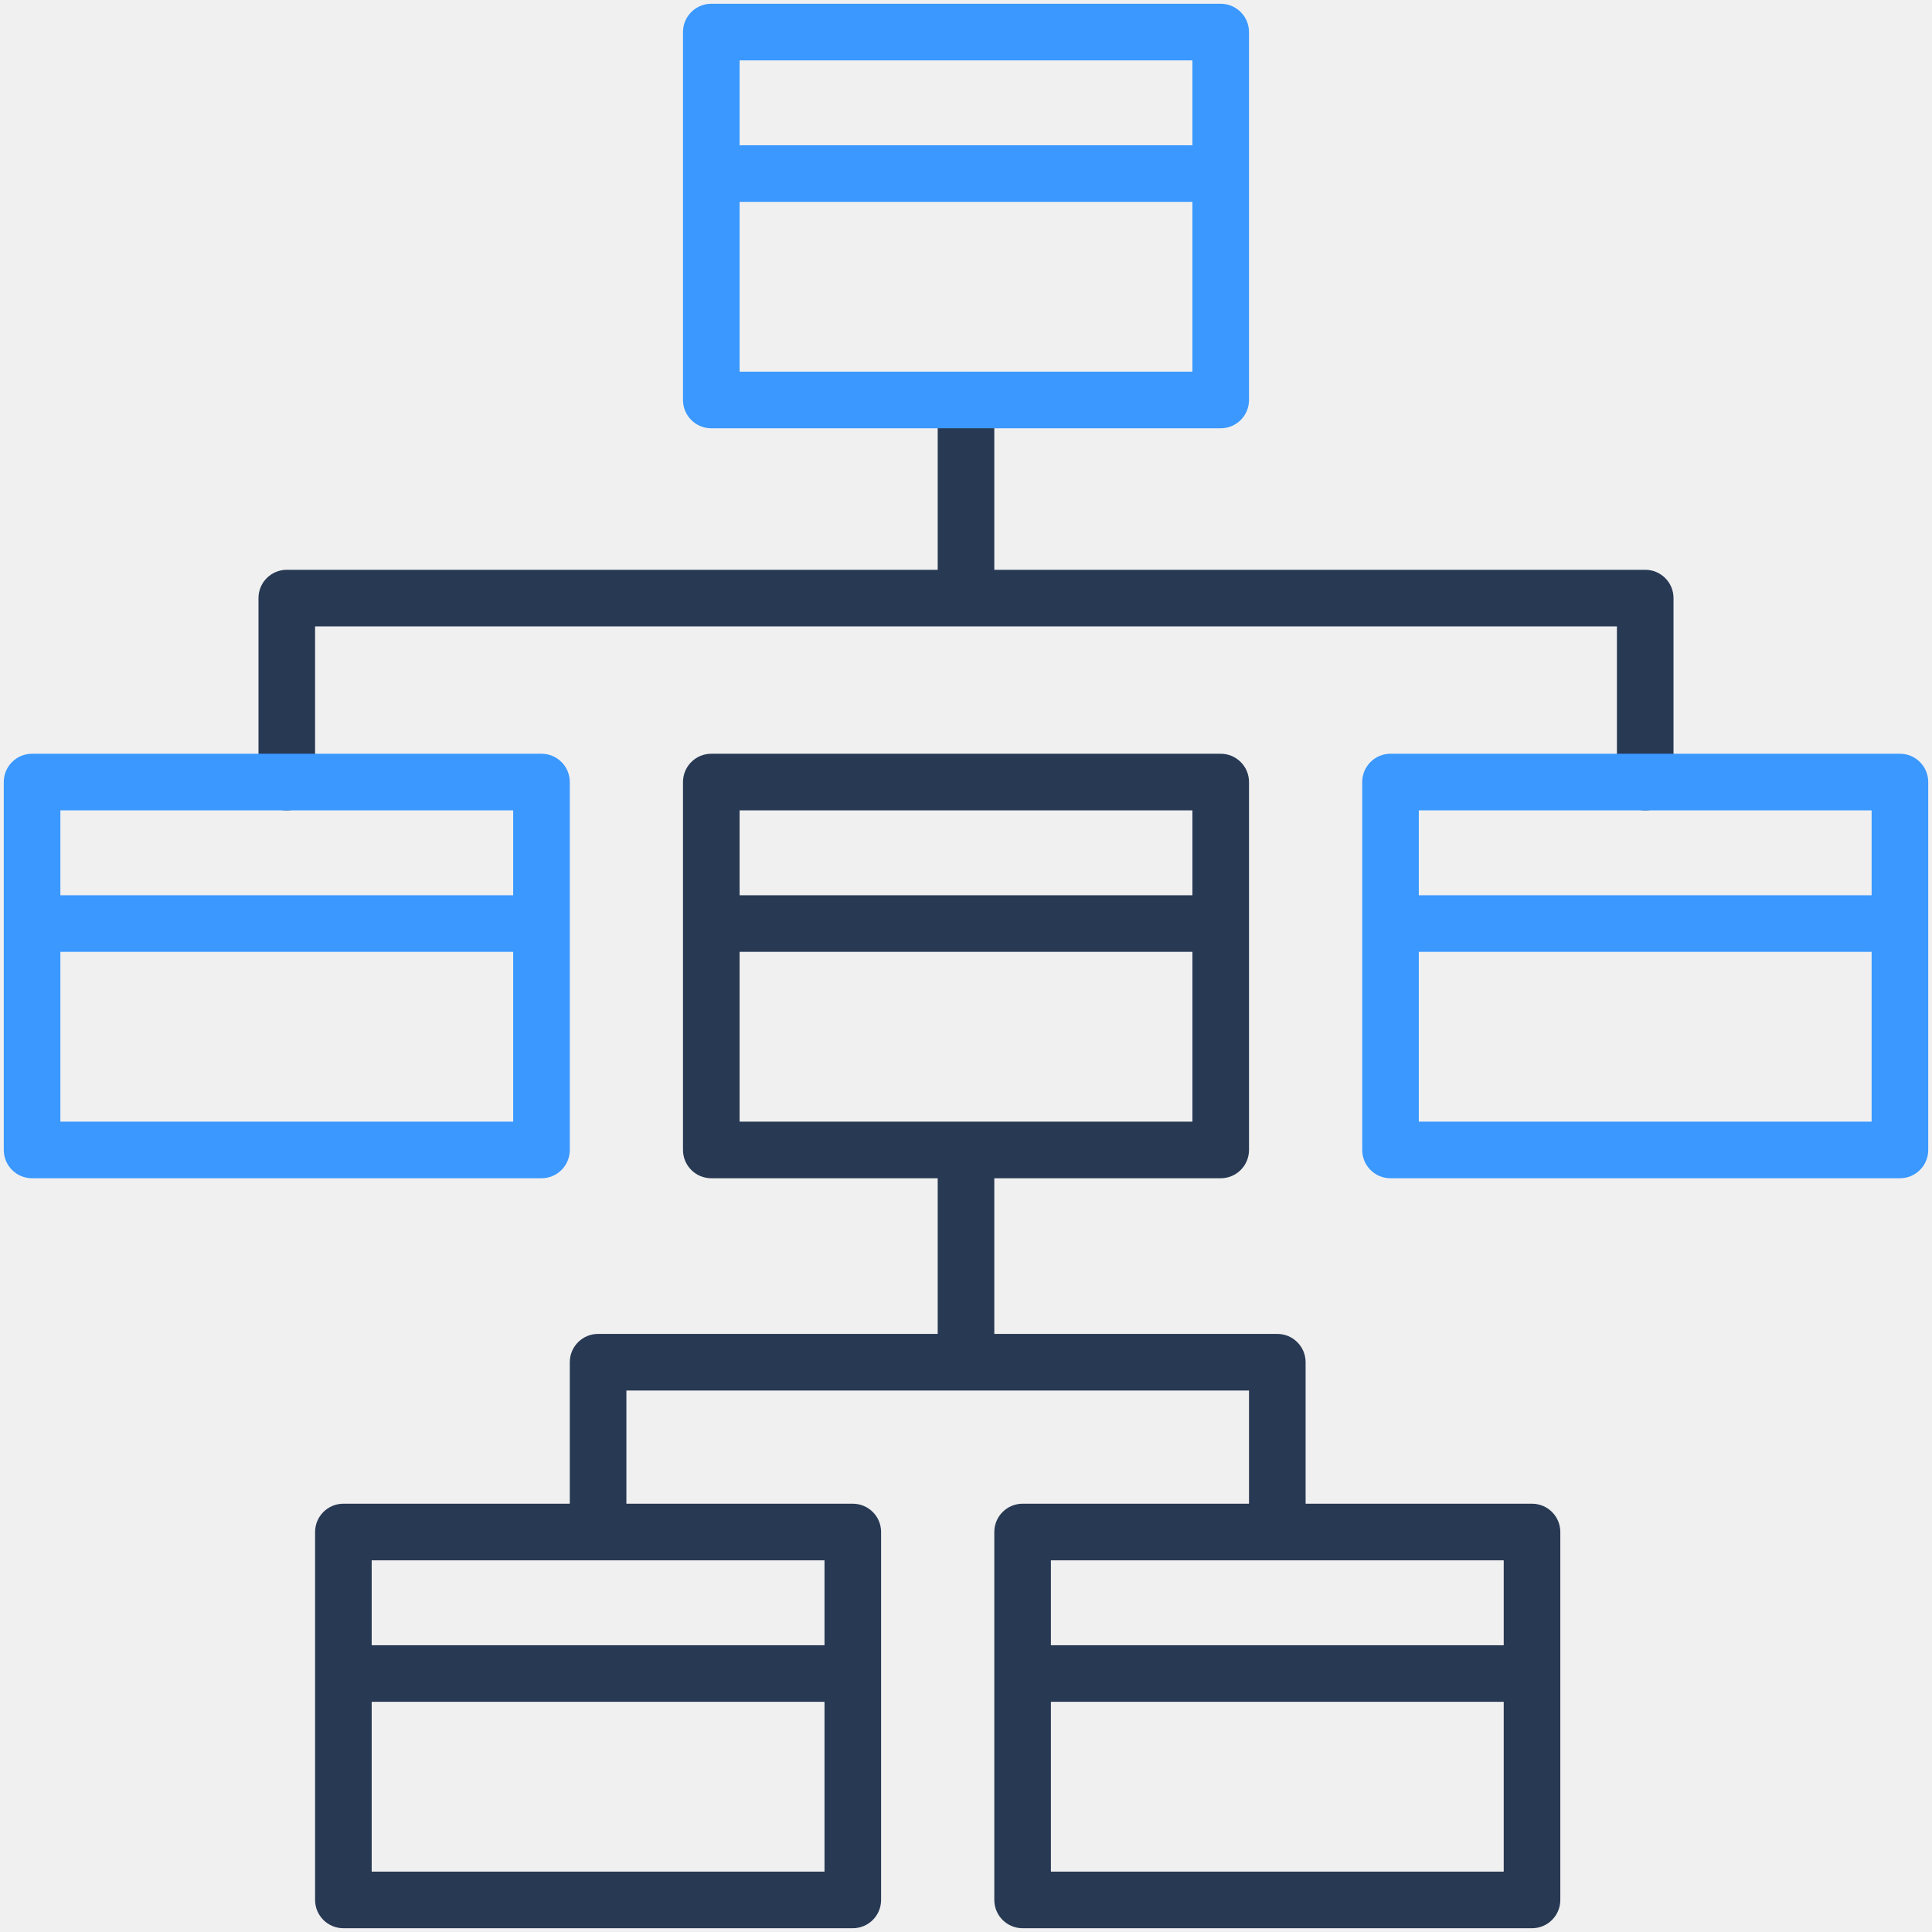
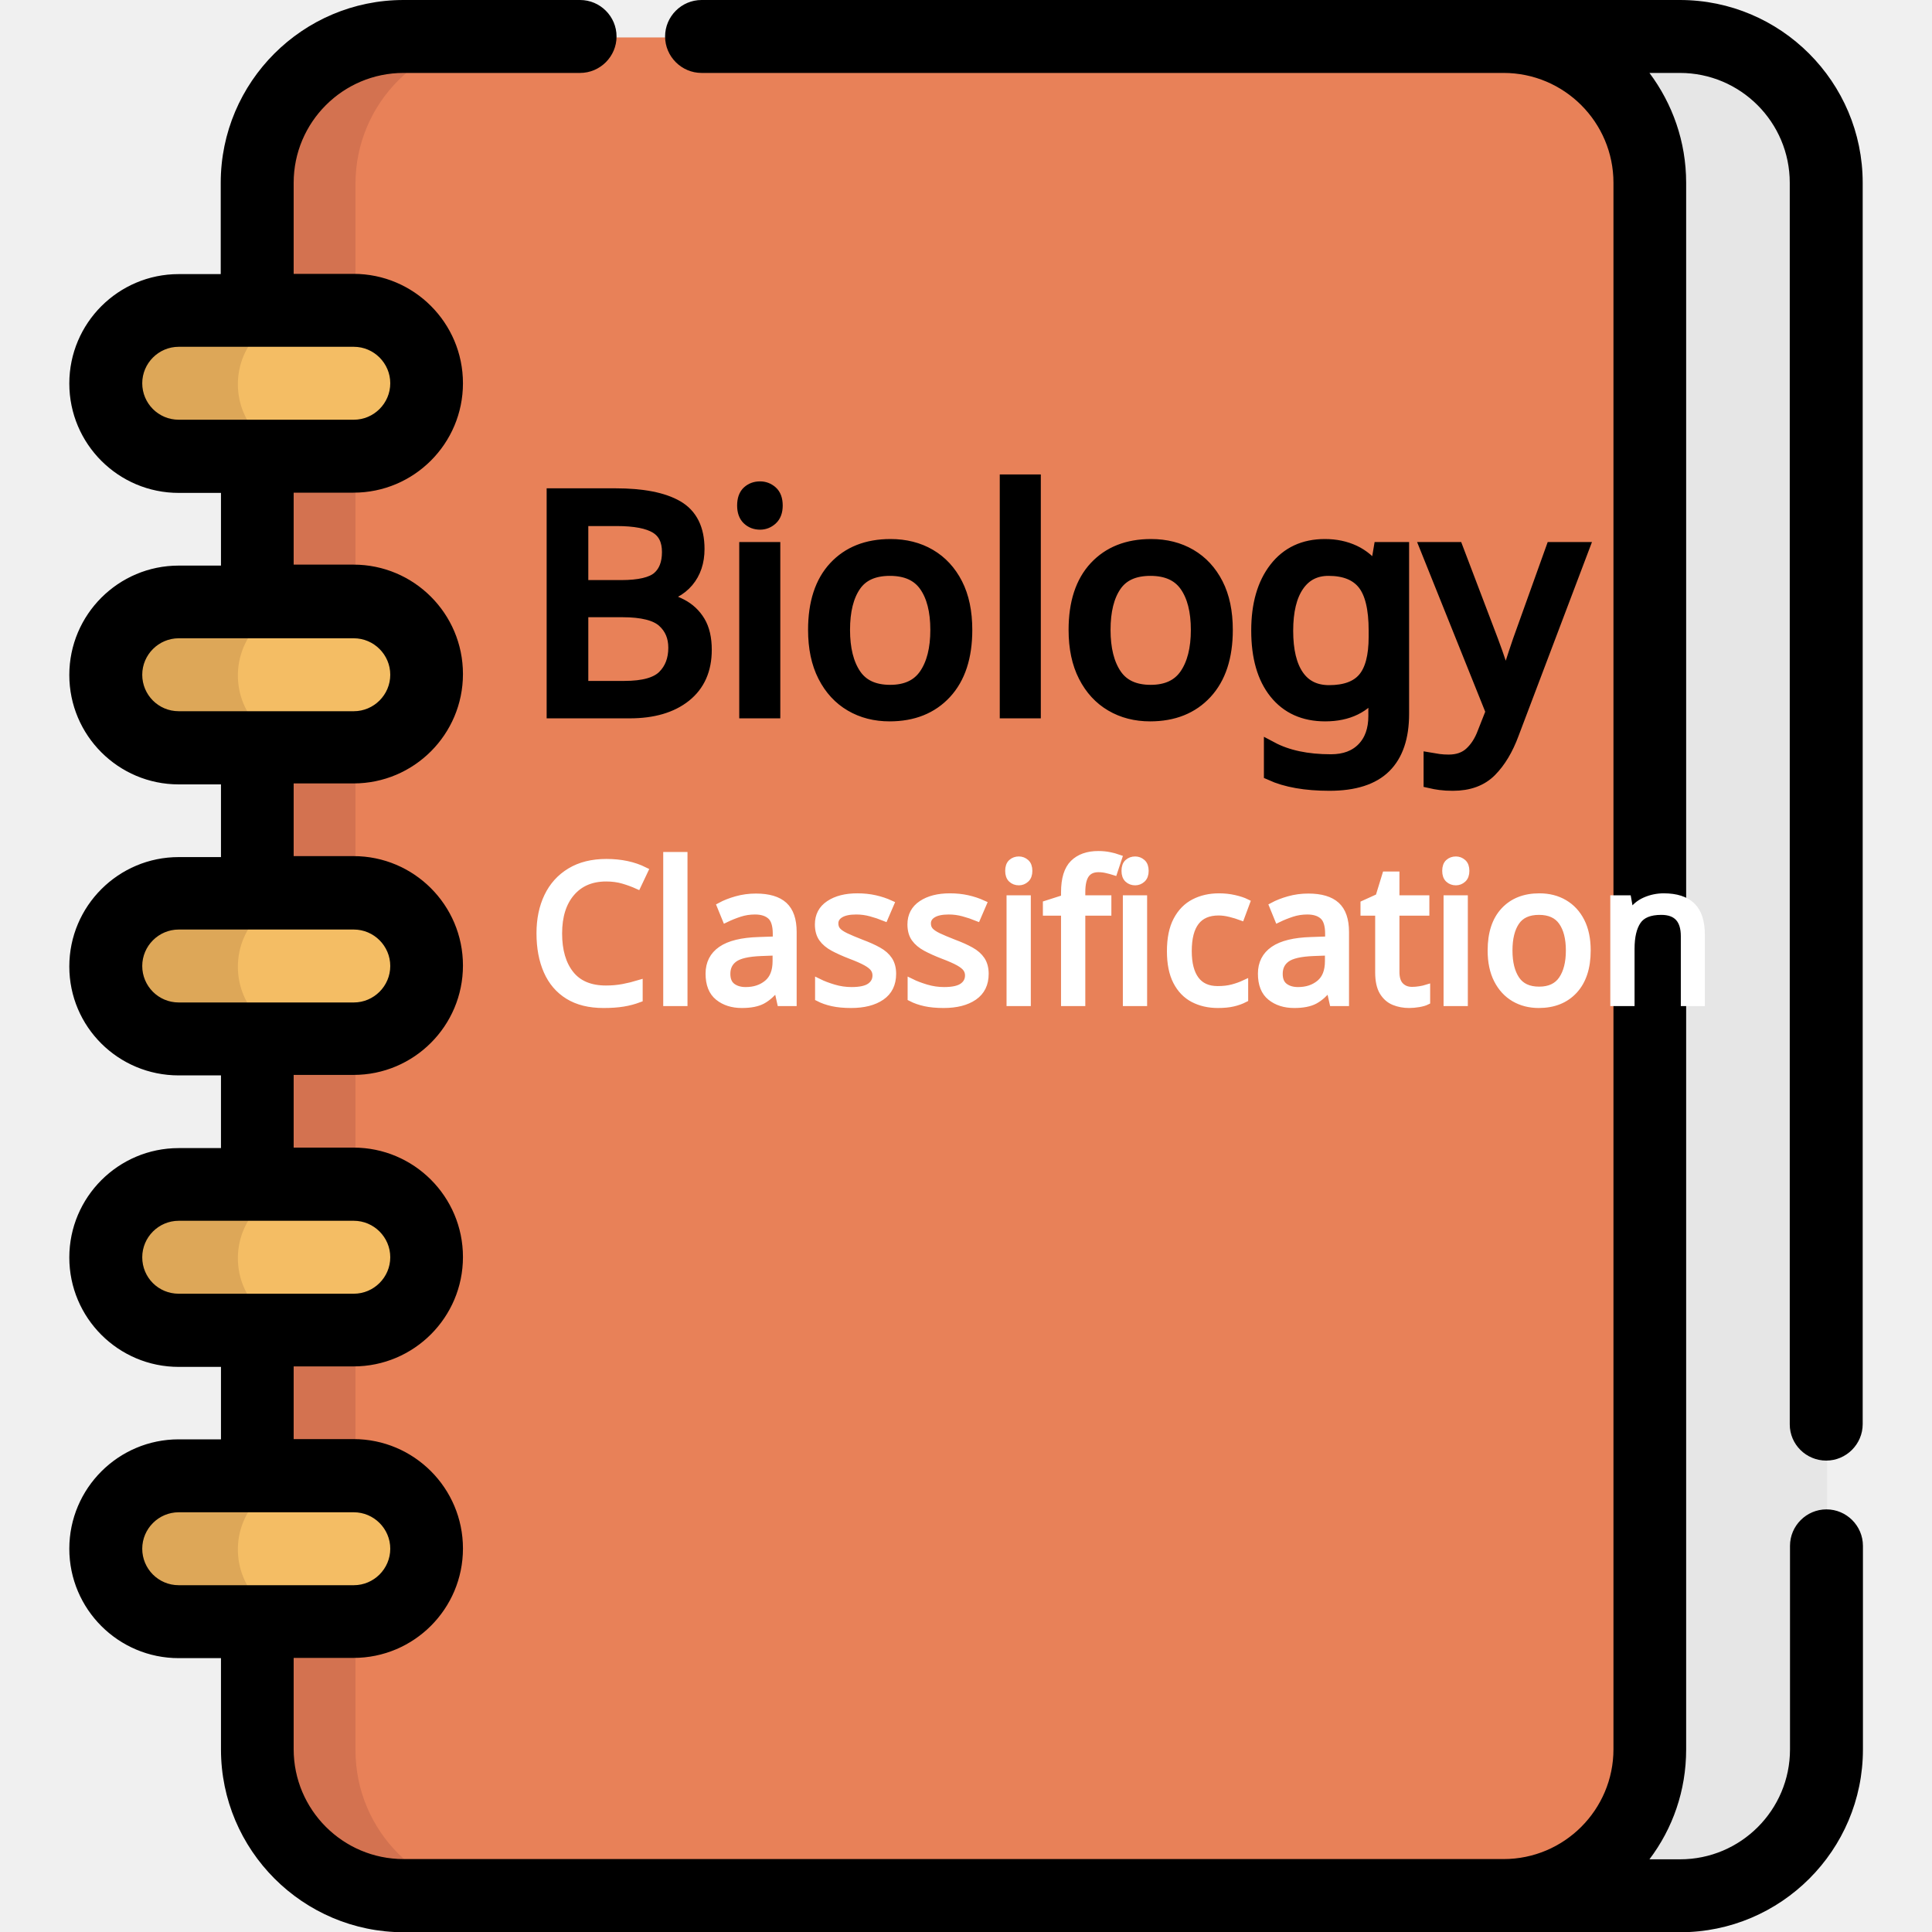
- <svg xmlns="http://www.w3.org/2000/svg" version="1.1" viewBox="0 0 512 512" style="enable-background:new 0 0 512 512;" xml:space="preserve">
-   <g id="_x34_8_x2C__Flow_Chart_x2C__seo_and_web_x2C__infrastructure_x2C__data_x2C__management_x2C__organization">
-     <g>
-       <g>
-         <path style="fill:#283954;" d="M406,398.5h-60V361c0-4.143-3.357-7.5-7.5-7.5h-75v-41.25h60c4.143,0,7.5-3.357,7.5-7.5v-97.5     c0-4.143-3.357-7.5-7.5-7.5h-135c-4.143,0-7.5,3.357-7.5,7.5v97.5c0,4.143,3.357,7.5,7.5,7.5h60v41.25h-90     c-4.143,0-7.5,3.357-7.5,7.5v37.5H91c-4.143,0-7.5,3.357-7.5,7.5v97.5c0,4.143,3.357,7.5,7.5,7.5h135c4.143,0,7.5-3.357,7.5-7.5     V406c0-4.143-3.357-7.5-7.5-7.5h-60v-30h165v30h-60c-4.143,0-7.5,3.357-7.5,7.5v97.5c0,4.143,3.357,7.5,7.5,7.5h135     c4.143,0,7.5-3.357,7.5-7.5V406C413.5,401.857,410.143,398.5,406,398.5z M316,214.75v22.5H196v-22.5H316z M196,252.25h120v45H196     V252.25z M98.5,496v-45h120v45H98.5z M218.5,436h-120v-22.5h120V436z M398.5,413.5V436h-120v-22.5H398.5z M278.5,496v-45h120v45     H278.5z" />
-         <path style="fill:#283954;" d="M436,151H263.5v-45c0-4.143-3.357-7.5-7.5-7.5s-7.5,3.357-7.5,7.5v45H76     c-4.143,0-7.5,3.357-7.5,7.5v48.766c0,4.143,3.357,7.5,7.5,7.5s7.5-3.357,7.5-7.5V166h345v41.266c0,4.143,3.357,7.5,7.5,7.5     s7.5-3.357,7.5-7.5V158.5C443.5,154.357,440.143,151,436,151z" />
-       </g>
-       <g>
-         <path style="fill:#3A98FF;" d="M143.5,199.75H8.5c-4.143,0-7.5,3.357-7.5,7.5v97.5c0,4.143,3.357,7.5,7.5,7.5h135     c4.143,0,7.5-3.357,7.5-7.5v-97.5C151,203.107,147.643,199.75,143.5,199.75z M136,214.75v22.5H16v-22.5H136z M16,297.25v-45h120     v45H16z" />
-         <path style="fill:#3A98FF;" d="M503.5,199.75h-135c-4.143,0-7.5,3.357-7.5,7.5v97.5c0,4.143,3.357,7.5,7.5,7.5h135     c4.143,0,7.5-3.357,7.5-7.5v-97.5C511,203.107,507.643,199.75,503.5,199.75z M496,214.75v22.5H376v-22.5H496z M376,297.25v-45     h120v45H376z" />
-         <path style="fill:#3A98FF;" d="M323.5,1h-135c-4.143,0-7.5,3.357-7.5,7.5V106c0,4.143,3.357,7.5,7.5,7.5h135     c4.143,0,7.5-3.357,7.5-7.5V8.5C331,4.357,327.643,1,323.5,1z M316,16v22.5H196V16H316z M196,98.5v-45h120v45H196z" />
-       </g>
-     </g>
+ <svg xmlns="http://www.w3.org/2000/svg" version="1.1" id="Layer_1" x="0px" y="0px" viewBox="0 0 800 800" style="enable-background:new 0 0 800 800;" xml:space="preserve">
+   <style type="text/css">
+ 	.st0{fill:#E6E6E6;}
+ 	.st1{fill:#E88158;}
+ 	.st2{fill:#D37250;}
+ 	.st3{fill:#F4BD64;}
+ 	.st4{fill:#DDA758;}
+ 	.st5{stroke:#000000;stroke-width:6;stroke-miterlimit:10;}
+ 	.st6{font-family:'MyriadPro-Regular';}
+ 	.st7{font-size:125px;}
+ 	.st8{fill:#FFFFFF;stroke:#FFFFFF;stroke-width:3;stroke-miterlimit:10;}
+ 	.st9{font-size:80px;}
+ </style>
+   <path class="st0" d="M240.6,15.5H623H696c33.4,0,60.6,27.1,60.6,60.6v648.6c0,33.5-27.1,60.6-60.6,60.6H623H240.6" />
+   <path class="st1" d="M104.9,128.9V76.1c0-33.4,27.1-60.6,60.6-60.6H621c33.4,0,60.6,27.1,60.6,60.6v648.6  c0,33.5-27.1,60.6-60.6,60.6H165.5c-33.4,0-60.6-27.1-60.6-60.6v-52.9C104.9,671.9,104.9,128.9,104.9,128.9z" />
+   <path class="st2" d="M147.2,724.7v-52.9V128.9V76.1c0-33.4,27.1-60.6,60.6-60.6h-40.3c-33.4,0-60.6,27.1-60.6,60.6v52.9v542.9v52.9  c0,33.5,27.1,60.6,60.6,60.6h40.3C174.3,785.3,147.2,758.2,147.2,724.7z" />
+   <g>
+     <path class="st3" d="M146.8,611.5H74.4c-16.7,0-30.2,13.5-30.2,30.2l0,0c0,16.7,13.5,30.2,30.2,30.2h72.5   c16.7,0,30.2-13.5,30.2-30.2l0,0C177,625,163.5,611.5,146.8,611.5z" />
+     <path class="st3" d="M146.8,370.2H74.4c-16.7,0-30.2,13.5-30.2,30.2l0,0c0,16.7,13.5,30.2,30.2,30.2h72.5   c16.7,0,30.2-13.5,30.2-30.2l0,0C177,383.7,163.5,370.2,146.8,370.2z" />
+     <path class="st3" d="M146.8,128.9H74.4c-16.7,0-30.2,13.5-30.2,30.2l0,0c0,16.7,13.5,30.2,30.2,30.2h72.5   c16.7,0,30.2-13.5,30.2-30.2l0,0C177,142.4,163.5,128.9,146.8,128.9z" />
+     <path class="st3" d="M146.8,490.8H74.4c-16.7,0-30.2,13.5-30.2,30.2l0,0c0,16.7,13.5,30.2,30.2,30.2h72.5   c16.7,0,30.2-13.5,30.2-30.2l0,0C177,504.4,163.5,490.8,146.8,490.8z" />
+     <path class="st3" d="M146.8,249.6H74.4c-16.7,0-30.2,13.5-30.2,30.2l0,0c0,16.7,13.5,30.2,30.2,30.2h72.5   c16.7,0,30.2-13.5,30.2-30.2l0,0C177,263.1,163.5,249.6,146.8,249.6z" />
  </g>
-   <g id="Layer_1" />
+   <g>
+     <path class="st4" d="M107.3,663c5.5,5.5,13,8.8,21.4,8.8H74.4c-8.4,0-15.9-3.4-21.4-8.8c-5.5-5.5-8.8-13-8.8-21.4   c0-16.7,13.5-30.2,30.2-30.2h54.3c-16.7,0-30.2,13.5-30.2,30.2C98.5,650,101.9,657.5,107.3,663z" />
+     <path class="st4" d="M107.3,421.7c5.5,5.5,13,8.8,21.4,8.8H74.4c-8.4,0-15.9-3.4-21.4-8.8c-5.5-5.5-8.8-13-8.8-21.4   c0-16.7,13.5-30.2,30.2-30.2h54.3c-16.7,0-30.2,13.5-30.2,30.2C98.5,408.7,101.9,416.3,107.3,421.7z" />
+     <path class="st4" d="M107.3,180.5c5.5,5.5,13,8.8,21.4,8.8H74.4c-8.4,0-15.9-3.4-21.4-8.8c-5.5-5.5-8.8-13-8.8-21.4   c0-16.7,13.5-30.2,30.2-30.2h54.3c-16.7,0-30.2,13.5-30.2,30.2C98.5,167.5,101.9,175,107.3,180.5z" />
+     <path class="st4" d="M107.3,542.4c5.5,5.5,13,8.8,21.4,8.8H74.4c-8.4,0-15.9-3.4-21.4-8.8c-5.5-5.5-8.8-13-8.8-21.4   c0-16.7,13.5-30.2,30.2-30.2h54.3c-16.7,0-30.2,13.5-30.2,30.2C98.5,529.4,101.9,536.9,107.3,542.4z" />
+     <path class="st4" d="M107.3,301.1c5.5,5.5,13,8.8,21.4,8.8H74.4c-8.4,0-15.9-3.4-21.4-8.8c-5.5-5.5-8.8-13-8.8-21.4   c0-16.7,13.5-30.2,30.2-30.2h54.3c-16.7,0-30.2,13.5-30.2,30.2C98.5,288.1,101.9,295.6,107.3,301.1z" />
+   </g>
+   <path d="M756.2,604.8c8.3,0,15.1-6.8,15.1-15.1V75.7c0-41.7-33.9-75.7-75.7-75.7H290.5c-8.3,0-15.1,6.8-15.1,15.1  s6.8,15.1,15.1,15.1h332.1c25.1,0,45.5,20.4,45.5,45.5v648.6c0,25.1-20.4,45.5-45.5,45.5H167.1c-25.1,0-45.5-20.4-45.5-45.5v-37.8  h24.8c25,0,45.3-20.3,45.3-45.3c0-25-20.3-45.3-45.3-45.3h-24.8v-30.1h24.8c25,0,45.3-20.3,45.3-45.3c0-25-20.3-45.3-45.3-45.3  h-24.8v-30.1h24.8c25,0,45.3-20.3,45.3-45.3s-20.3-45.3-45.3-45.3h-24.8v-30.1h24.8c25,0,45.3-20.3,45.3-45.3s-20.3-45.3-45.3-45.3  h-24.8V204h24.8c25,0,45.3-20.3,45.3-45.3s-20.3-45.3-45.3-45.3h-24.8V75.7c0-25.1,20.4-45.5,45.5-45.5h73.1  c8.3,0,15.1-6.8,15.1-15.1S248.5,0,240.2,0h-73.1c-41.7,0-75.7,33.9-75.7,75.7v37.8H74c-25,0-45.3,20.3-45.3,45.3  c0,25,20.3,45.3,45.3,45.3h17.5v30.1H74c-25,0-45.3,20.3-45.3,45.3c0,25,20.3,45.3,45.3,45.3h17.5v30.1H74  c-25,0-45.3,20.3-45.3,45.3S49,445.3,74,445.3h17.5v30.1H74c-25,0-45.3,20.3-45.3,45.3c0,25,20.3,45.3,45.3,45.3h17.5V596H74  c-25,0-45.3,20.3-45.3,45.3S49,686.6,74,686.6h17.5v37.8c0,41.7,33.9,75.7,75.7,75.7h528.5c41.7,0,75.7-33.9,75.7-75.7v-84.3  c0-8.3-6.8-15.1-15.1-15.1c-8.3,0-15.1,6.8-15.1,15.1v84.3c0,25.1-20.4,45.5-45.5,45.5H683c9.6-12.7,15.2-28.4,15.2-45.5V75.7  c0-17.1-5.7-32.8-15.2-45.5h12.6c25.1,0,45.5,20.4,45.5,45.5v514.1C741.1,598.1,747.9,604.8,756.2,604.8z M58.9,158.7  c0-8.3,6.8-15.1,15.1-15.1h72.5c8.3,0,15.1,6.8,15.1,15.1c0,8.3-6.8,15.1-15.1,15.1H74C65.6,173.8,58.9,167,58.9,158.7z M58.9,279.4  c0-8.3,6.8-15.1,15.1-15.1h72.5c8.3,0,15.1,6.8,15.1,15.1c0,8.3-6.8,15.1-15.1,15.1H74C65.6,294.5,58.9,287.7,58.9,279.4z M58.9,400  c0-8.3,6.8-15.1,15.1-15.1h72.5c8.3,0,15.1,6.8,15.1,15.1c0,8.3-6.8,15.1-15.1,15.1H74C65.6,415.1,58.9,408.3,58.9,400z M58.9,520.6  c0-8.3,6.8-15.1,15.1-15.1h72.5c8.3,0,15.1,6.8,15.1,15.1c0,8.3-6.8,15.1-15.1,15.1H74C65.6,535.7,58.9,529,58.9,520.6z M58.9,641.3  c0-8.3,6.8-15.1,15.1-15.1h72.5c8.3,0,15.1,6.8,15.1,15.1c0,8.3-6.8,15.1-15.1,15.1H74C65.6,656.4,58.9,649.6,58.9,641.3z" />
+   <text transform="matrix(1 0 0 1 217.23 294.4529)" class="st5 st6 st7">Biology</text>
+   <text transform="matrix(1 0 0 1 218.7738 415.0945)" class="st8 st6 st9">Classification</text>
</svg>
